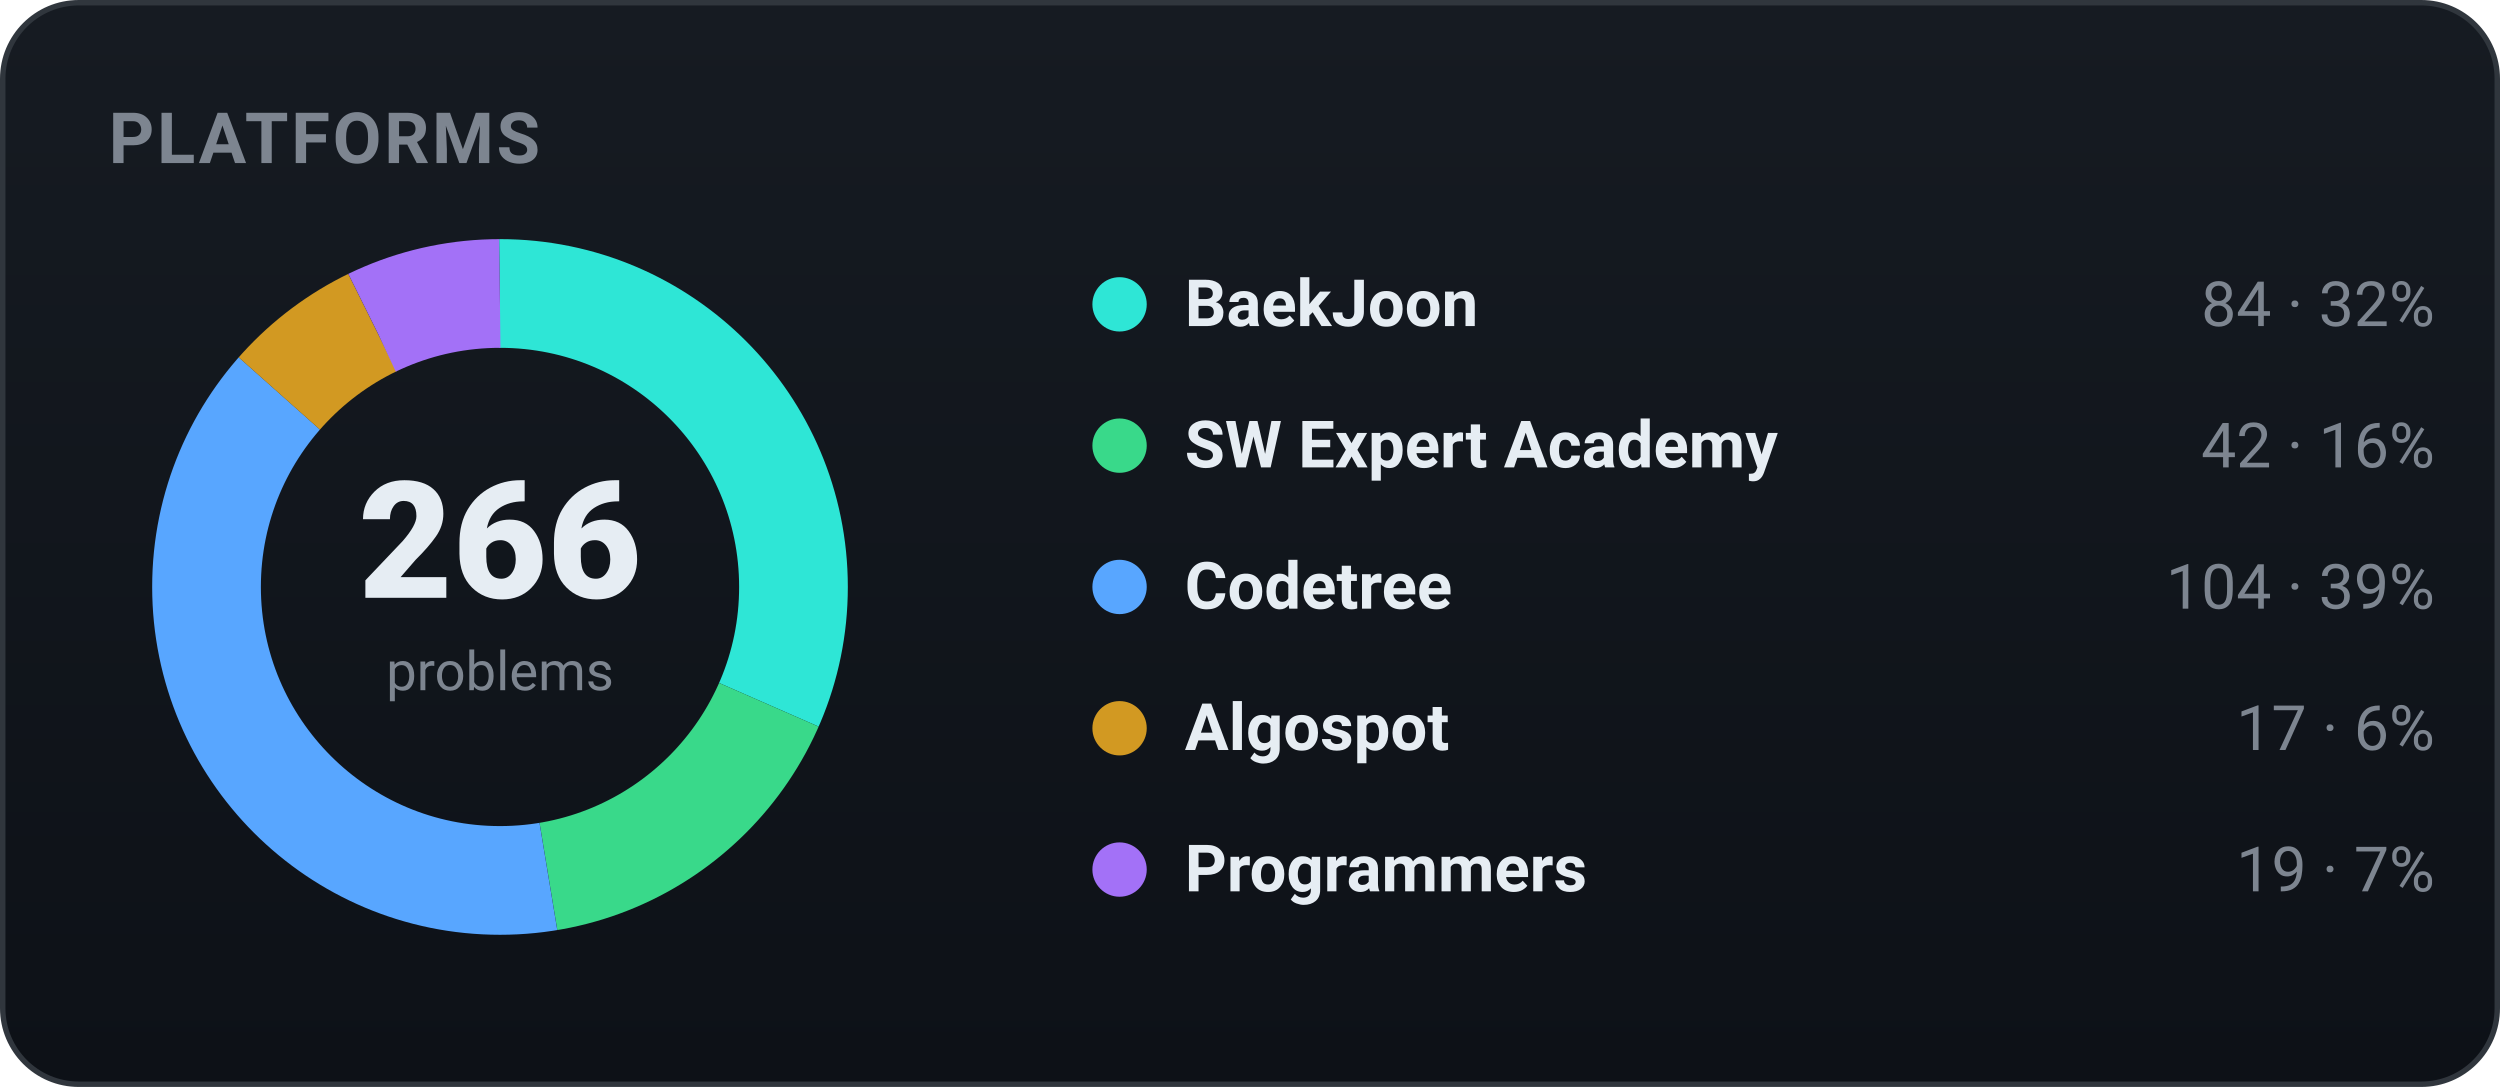
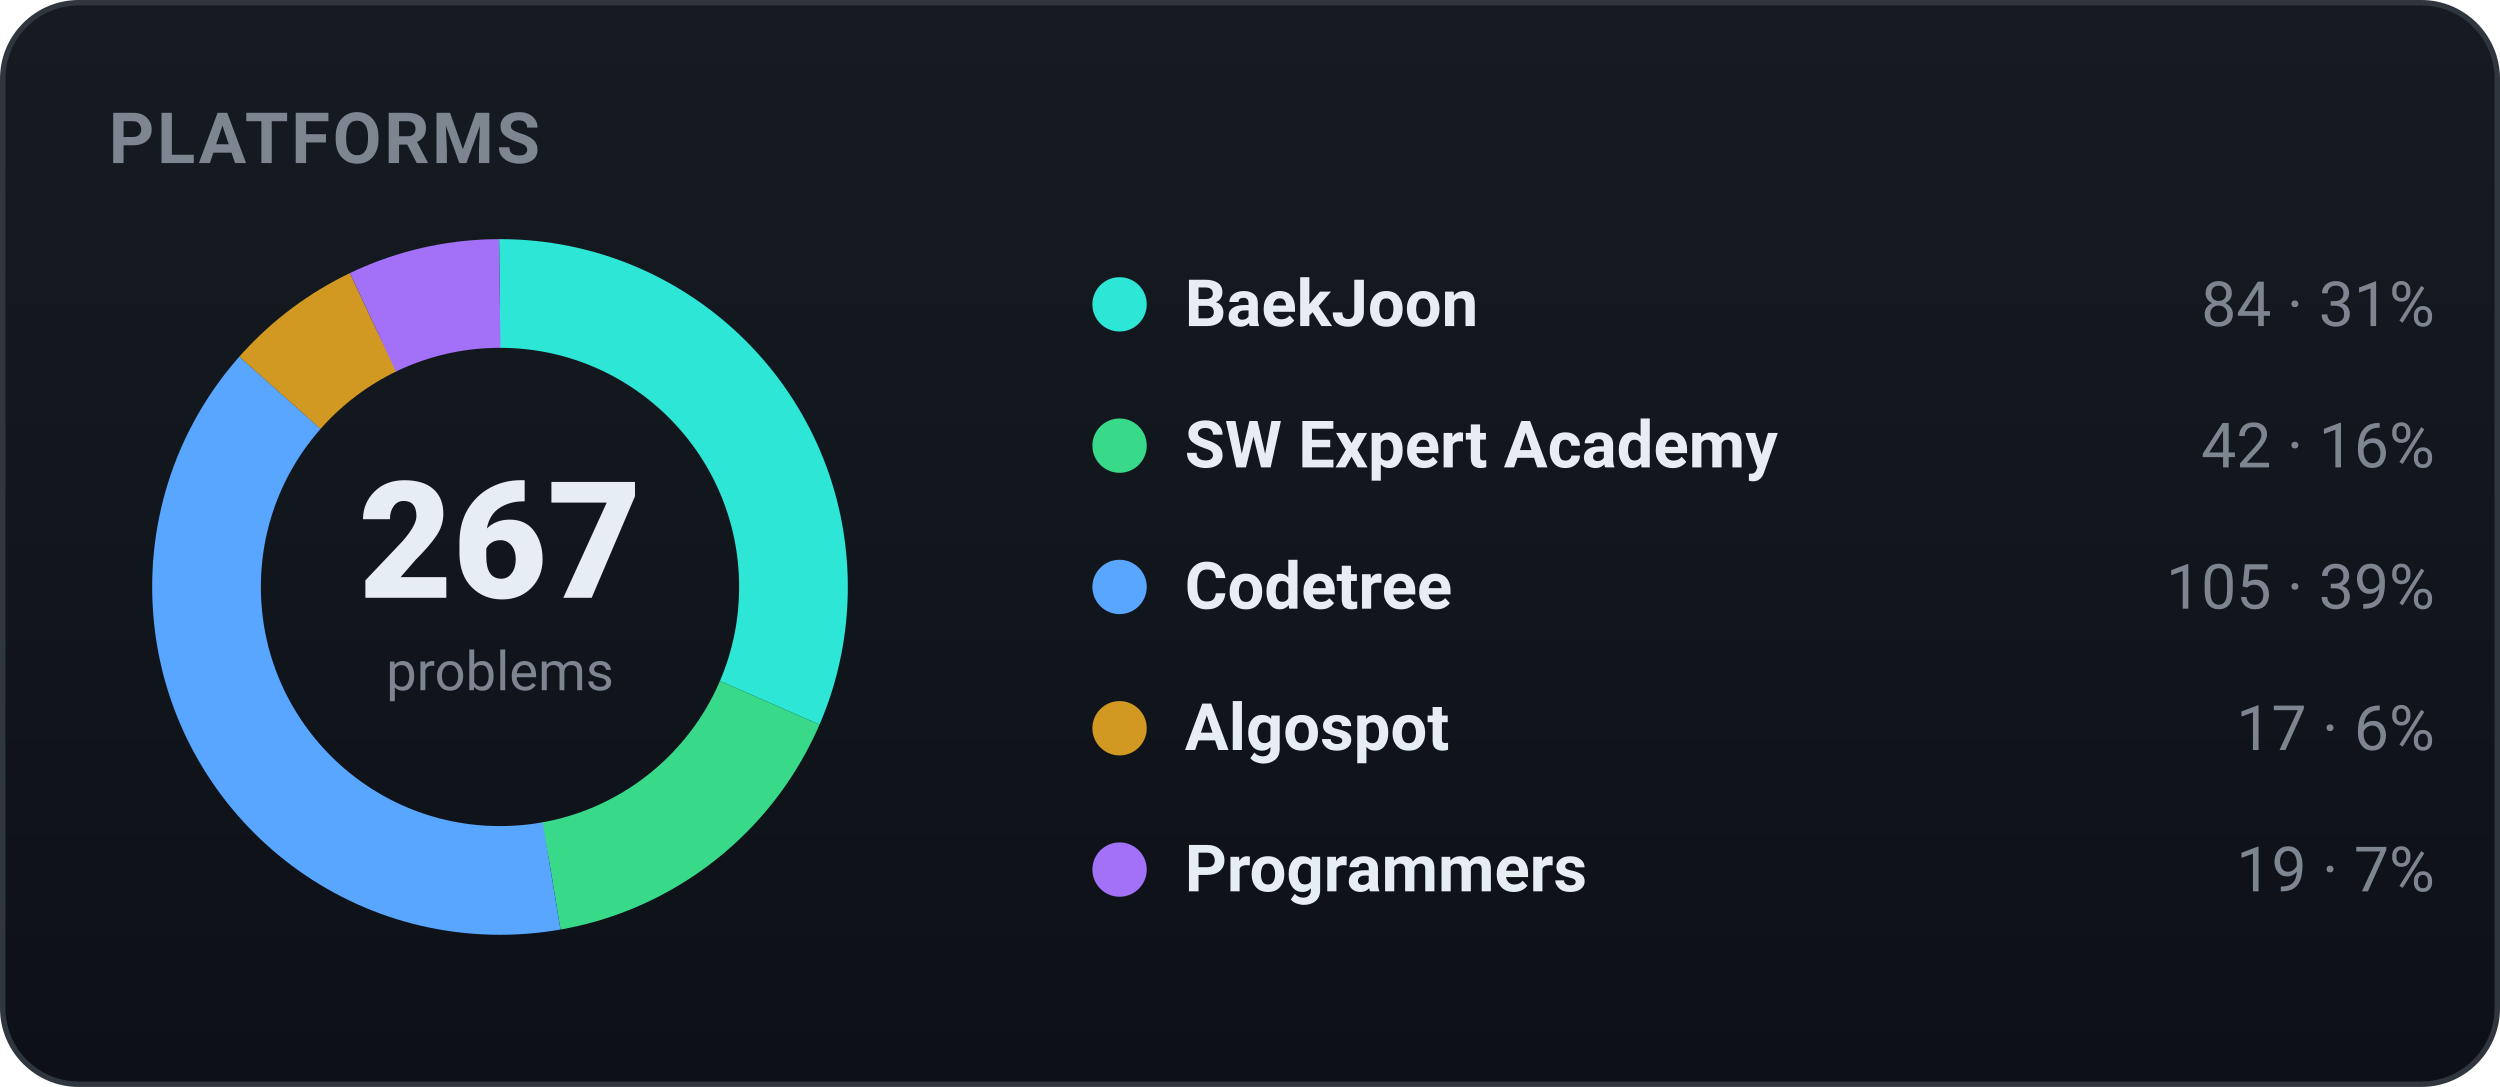
<svg xmlns="http://www.w3.org/2000/svg" width="460" height="200" viewBox="0 0 460 200" role="img" font-family="-apple-system,BlinkMacSystemFont,'Segoe UI',Roboto,'Apple SD Gothic Neo','Malgun Gothic',sans-serif">
  <defs>
    <linearGradient id="bgg" x1="0" y1="0" x2="0" y2="1">
      <stop offset="0" stop-color="#161b22" />
      <stop offset="1" stop-color="#0d1117" />
    </linearGradient>
  </defs>
  <rect x="0.5" y="0.5" width="459" height="199" rx="14" fill="url(#bgg)" stroke="#30363d" />
  <text x="20" y="30" font-family="-apple-system,BlinkMacSystemFont,'Segoe UI',Roboto,'Apple SD Gothic Neo','Malgun Gothic',sans-serif" font-size="13" font-weight="700" fill="#7d8590" letter-spacing="0.5">PLATFORMS</text>
-   <circle cx="92" cy="108" r="54" fill="none" stroke="#2ee6d6" stroke-width="20" stroke-dasharray="107.14 232.15" stroke-dashoffset="-0.00" transform="rotate(-90 92 108)" />
-   <circle cx="92" cy="108" r="54" fill="none" stroke="#39d98a" stroke-width="20" stroke-dasharray="53.57 285.72" stroke-dashoffset="-107.14" transform="rotate(-90 92 108)" />
-   <circle cx="92" cy="108" r="54" fill="none" stroke="#58a6ff" stroke-width="20" stroke-dasharray="132.66 206.64" stroke-dashoffset="-160.72" transform="rotate(-90 92 108)" />
-   <circle cx="92" cy="108" r="54" fill="none" stroke="#d29922" stroke-width="20" stroke-dasharray="21.68 317.61" stroke-dashoffset="-293.37" transform="rotate(-90 92 108)" />
-   <circle cx="92" cy="108" r="54" fill="none" stroke="#a371f7" stroke-width="20" stroke-dasharray="24.24 315.06" stroke-dashoffset="-315.06" transform="rotate(-90 92 108)" />
-   <text x="92" y="110" text-anchor="middle" font-size="30" font-weight="800" fill="#e6edf3">266</text>
+   <circle cx="92" cy="108" r="54" fill="none" stroke="#2ee6d6" stroke-width="20" stroke-dasharray="106.74 232.55" stroke-dashoffset="-0.00" transform="rotate(-90 92 108)" />
+   <circle cx="92" cy="108" r="54" fill="none" stroke="#39d98a" stroke-width="20" stroke-dasharray="53.37 285.92" stroke-dashoffset="-106.74" transform="rotate(-90 92 108)" />
+   <circle cx="92" cy="108" r="54" fill="none" stroke="#58a6ff" stroke-width="20" stroke-dasharray="133.43 205.86" stroke-dashoffset="-160.12" transform="rotate(-90 92 108)" />
+   <circle cx="92" cy="108" r="54" fill="none" stroke="#d29922" stroke-width="20" stroke-dasharray="21.60 317.69" stroke-dashoffset="-293.54" transform="rotate(-90 92 108)" />
+   <circle cx="92" cy="108" r="54" fill="none" stroke="#a371f7" stroke-width="20" stroke-dasharray="24.14 315.15" stroke-dashoffset="-315.15" transform="rotate(-90 92 108)" />
+   <text x="92" y="110" text-anchor="middle" font-size="30" font-weight="800" fill="#e6edf3">267</text>
  <text x="92" y="127" text-anchor="middle" font-size="10" fill="#7d8590">problems</text>
  <circle cx="206" cy="56" r="5" fill="#2ee6d6" />
  <text x="218" y="60" font-size="12" font-weight="600" fill="#e6edf3">BaekJoon</text>
-   <text x="448" y="60" text-anchor="end" font-size="11.5" fill="#7d8590">84 · 32%</text>
+   <text x="448" y="60" text-anchor="end" font-size="11.5" fill="#7d8590">84 · 31%</text>
  <circle cx="206" cy="82" r="5" fill="#39d98a" />
  <text x="218" y="86" font-size="12" font-weight="600" fill="#e6edf3">SW Expert Academy</text>
  <text x="448" y="86" text-anchor="end" font-size="11.5" fill="#7d8590">42 · 16%</text>
  <circle cx="206" cy="108" r="5" fill="#58a6ff" />
  <text x="218" y="112" font-size="12" font-weight="600" fill="#e6edf3">Codetree</text>
-   <text x="448" y="112" text-anchor="end" font-size="11.5" fill="#7d8590">104 · 39%</text>
+   <text x="448" y="112" text-anchor="end" font-size="11.5" fill="#7d8590">105 · 39%</text>
  <circle cx="206" cy="134" r="5" fill="#d29922" />
  <text x="218" y="138" font-size="12" font-weight="600" fill="#e6edf3">Algospot</text>
  <text x="448" y="138" text-anchor="end" font-size="11.5" fill="#7d8590">17 · 6%</text>
  <circle cx="206" cy="160" r="5" fill="#a371f7" />
  <text x="218" y="164" font-size="12" font-weight="600" fill="#e6edf3">Programmers</text>
  <text x="448" y="164" text-anchor="end" font-size="11.5" fill="#7d8590">19 · 7%</text>
</svg>
